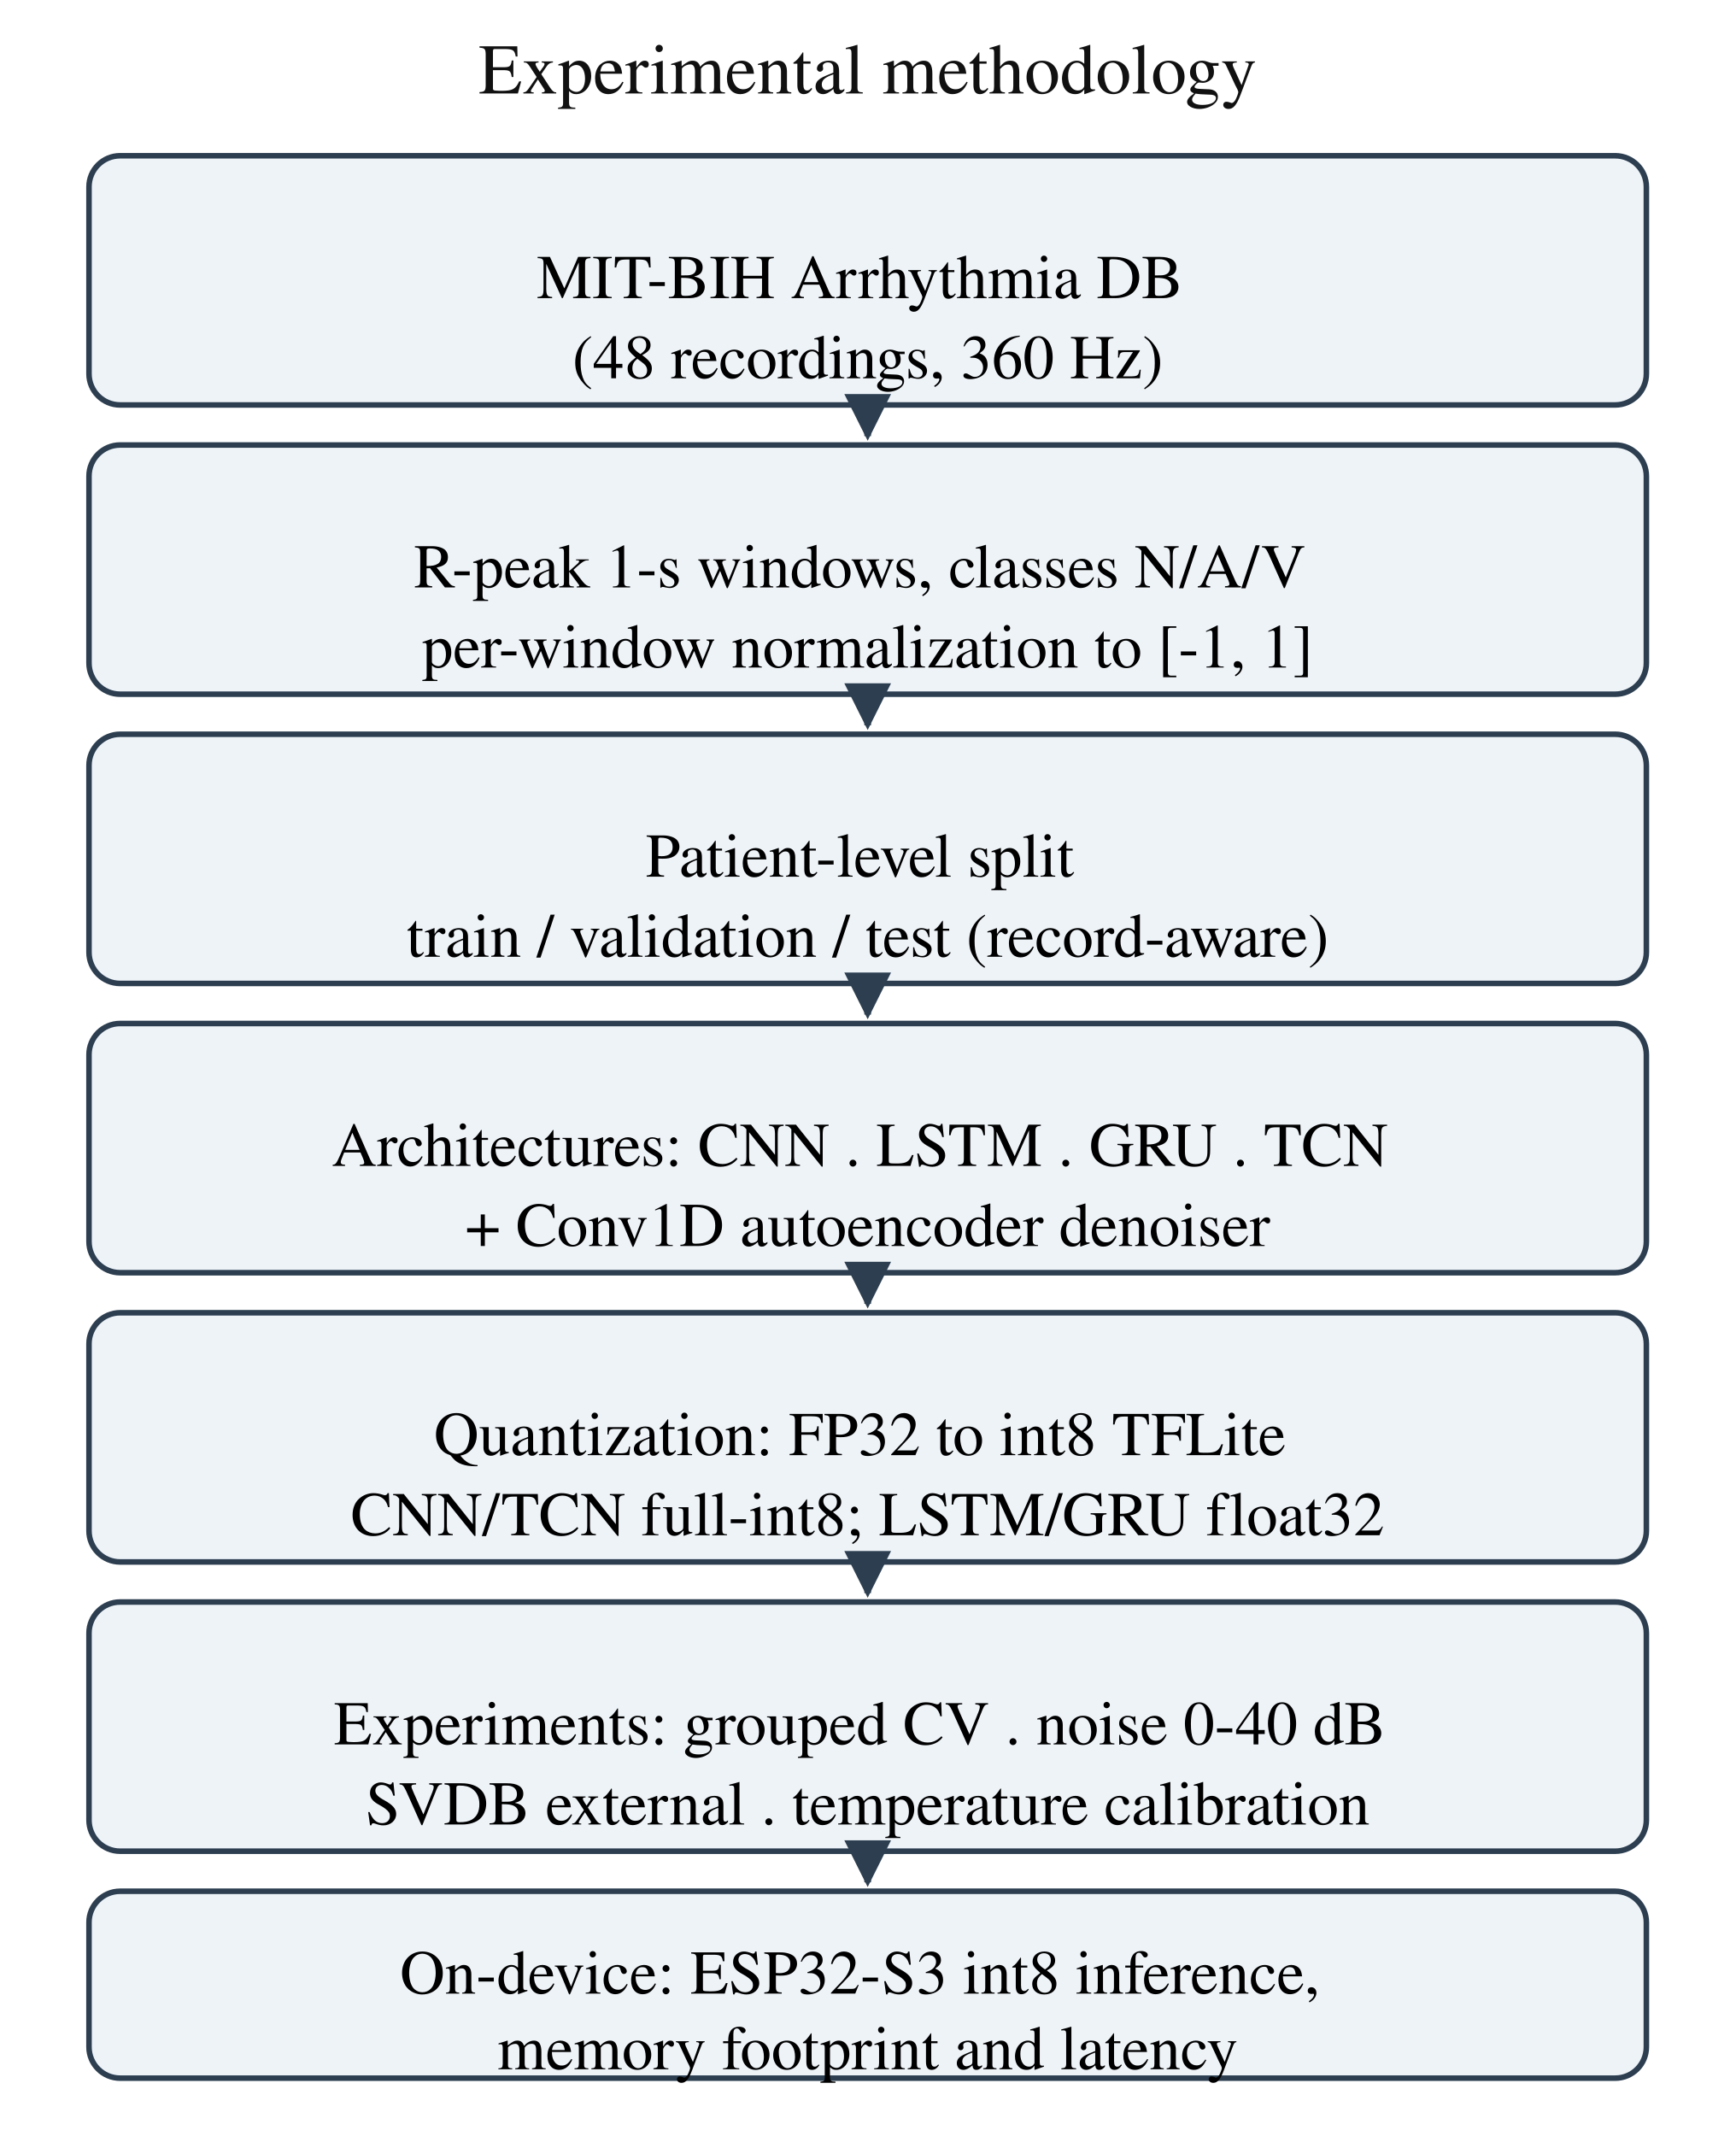
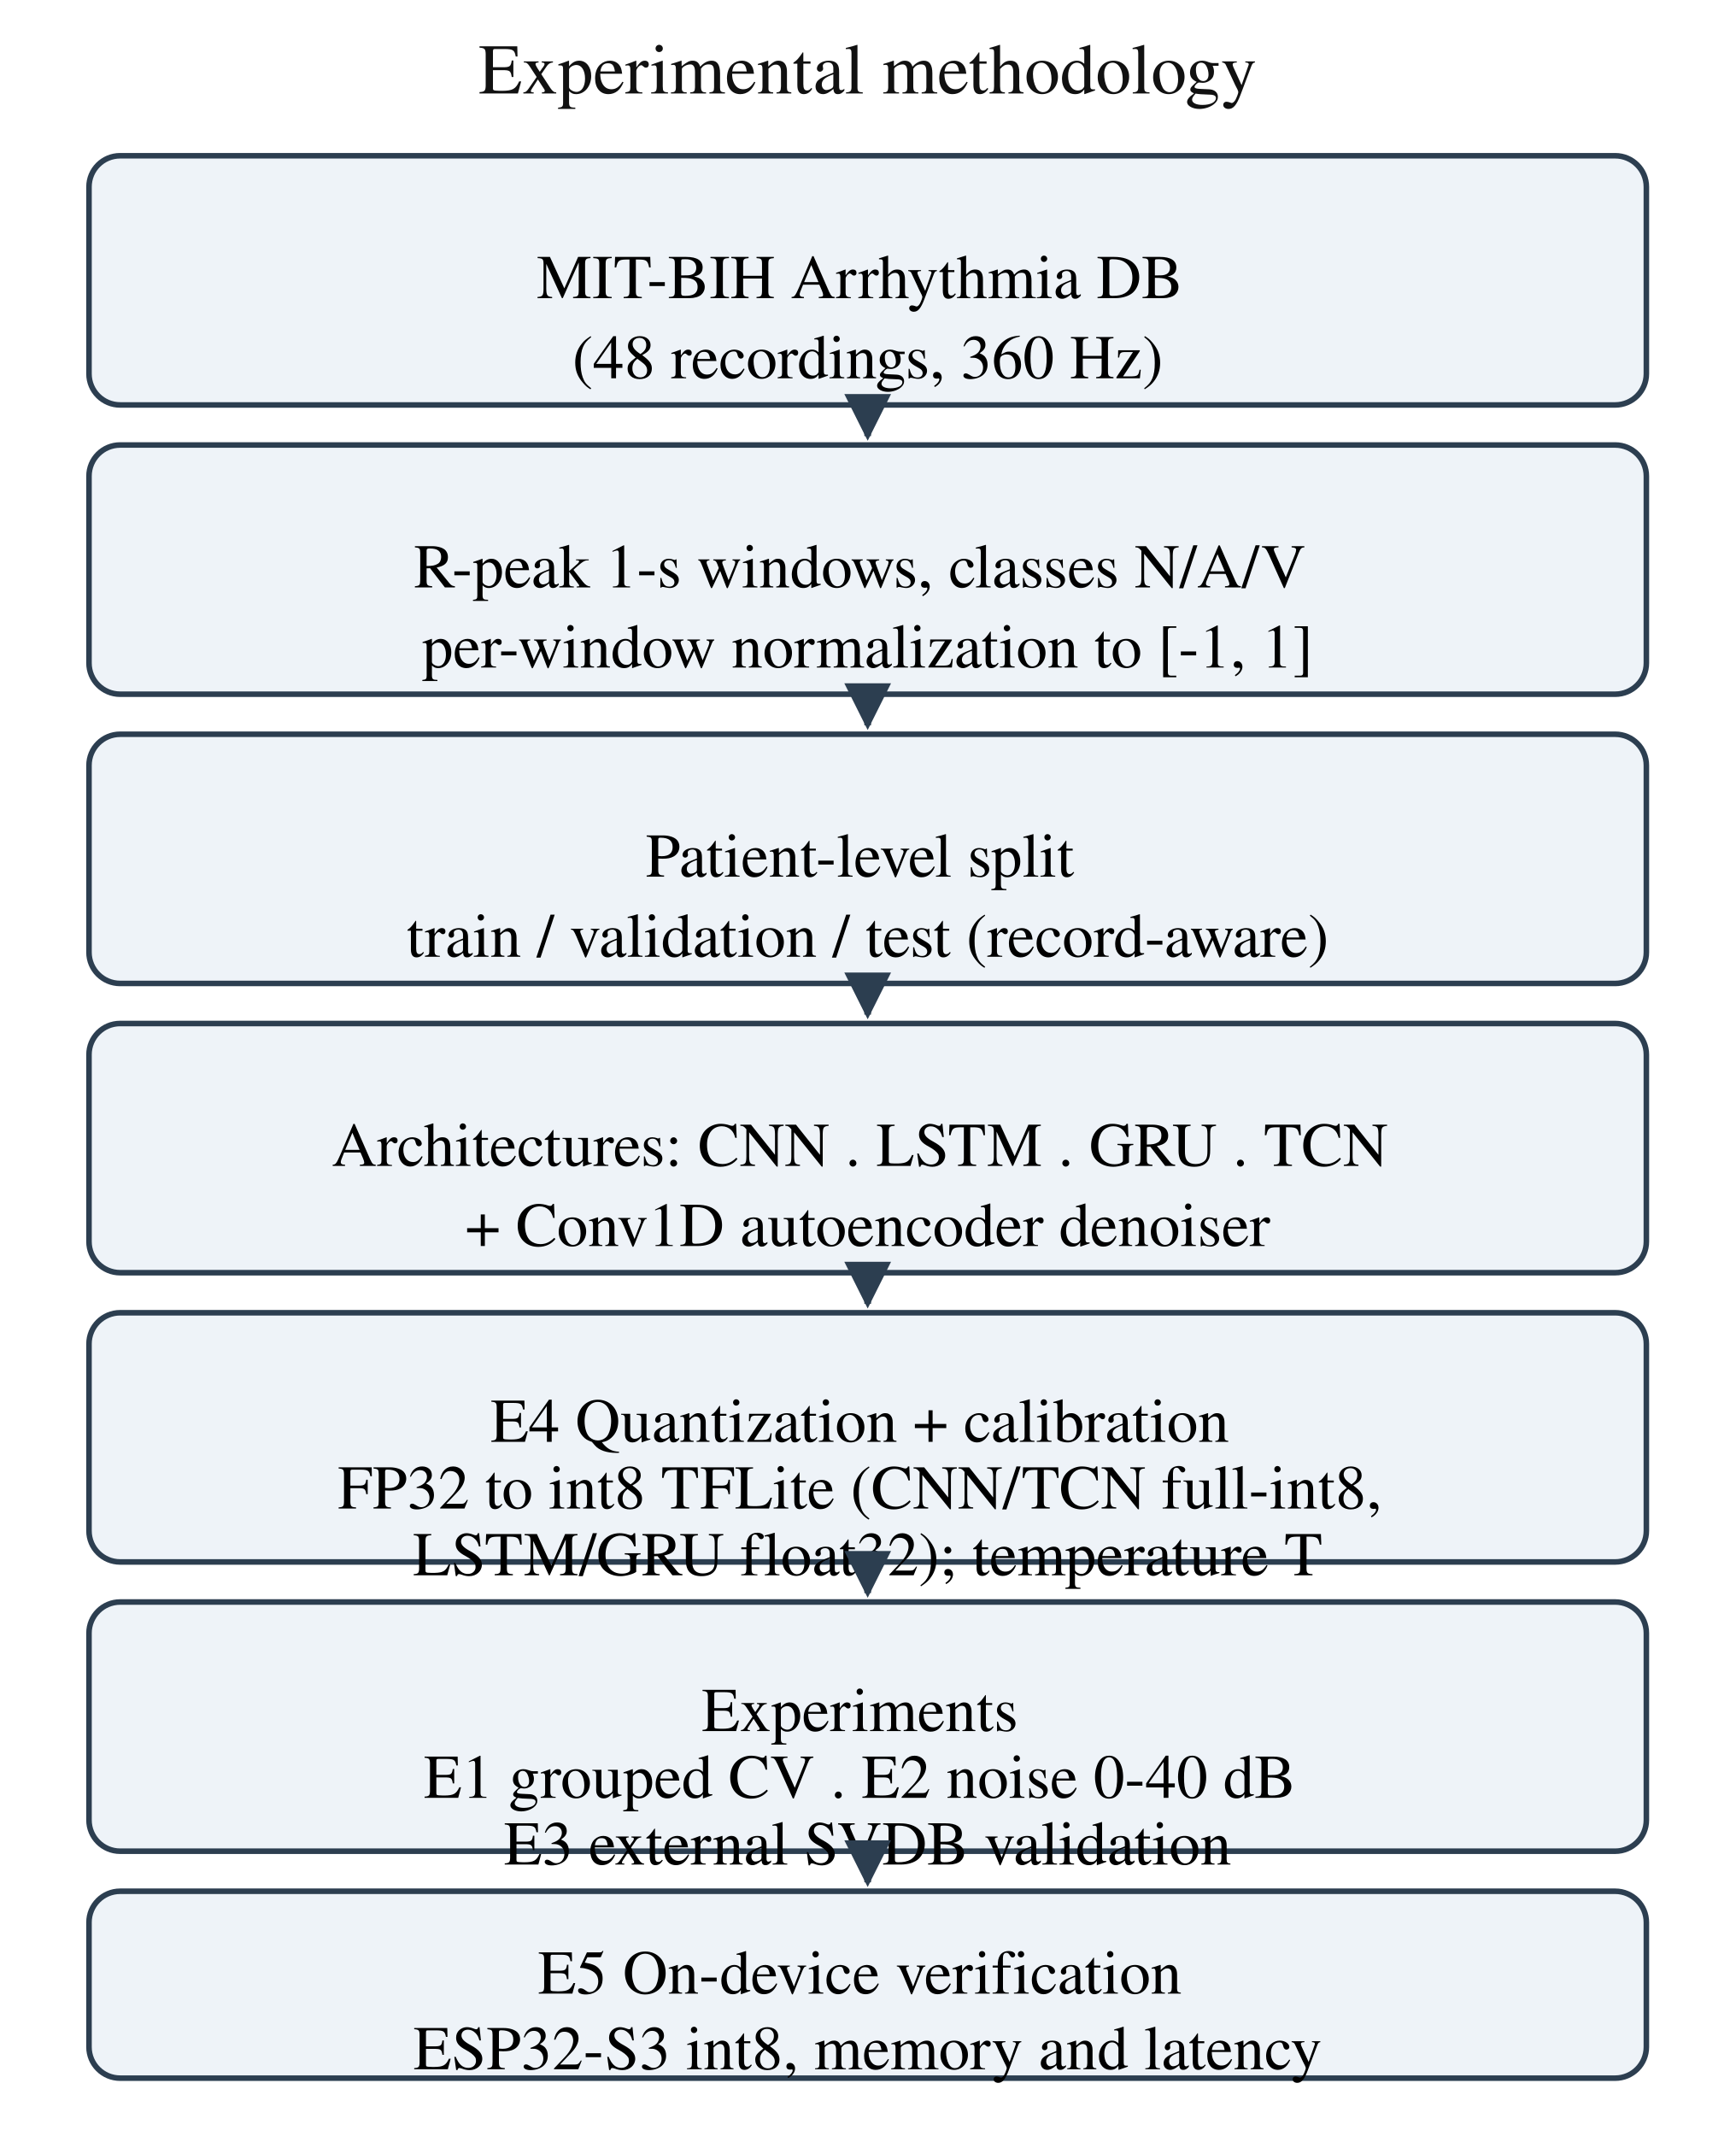
<svg xmlns="http://www.w3.org/2000/svg" viewBox="0 0 780 960" font-family="Times, serif" font-size="28">
  <defs>
    <marker id="arrM" viewBox="0 0 10 10" refX="9" refY="5" markerWidth="7" markerHeight="7" orient="auto-start-reverse">
      <path d="M 0 0 L 10 5 L 0 10 z" fill="#2c3e50" />
    </marker>
  </defs>
  <text x="390" y="42" text-anchor="middle" font-size="32" fill="#111">Experimental methodology</text>
  <g stroke="#2c3e50" stroke-width="2.5" fill="#eef3f8">
    <rect x="40" y="70" width="700" height="112" rx="14" />
    <rect x="40" y="200" width="700" height="112" rx="14" />
    <rect x="40" y="330" width="700" height="112" rx="14" />
    <rect x="40" y="460" width="700" height="112" rx="14" />
    <rect x="40" y="590" width="700" height="112" rx="14" />
    <rect x="40" y="720" width="700" height="112" rx="14" />
    <rect x="40" y="850" width="700" height="84" rx="14" />
  </g>
  <text x="390" y="122" text-anchor="middle">
    <tspan x="390" dy="12">MIT-BIH Arrhythmia DB</tspan>
    <tspan x="390" dy="36">(48 recordings, 360 Hz)</tspan>
  </text>
  <text x="390" y="252" text-anchor="middle">
    <tspan x="390" dy="12">R-peak 1-s windows, classes N/A/V</tspan>
    <tspan x="390" dy="36">per-window normalization to [-1, 1]</tspan>
  </text>
  <text x="390" y="382" text-anchor="middle">
    <tspan x="390" dy="12">Patient-level split</tspan>
    <tspan x="390" dy="36">train / validation / test (record-aware)</tspan>
  </text>
  <text x="390" y="512" text-anchor="middle">
    <tspan x="390" dy="12">Architectures: CNN . LSTM . GRU . TCN</tspan>
    <tspan x="390" dy="36">+ Conv1D autoencoder denoiser</tspan>
  </text>
-   <text x="390" y="642" text-anchor="middle">
-     <tspan x="390" dy="12">Quantization: FP32 to int8 TFLite</tspan>
-     <tspan x="390" dy="36">CNN/TCN full-int8; LSTM/GRU float32</tspan>
+   <text x="390" y="640" text-anchor="middle">
+     <tspan x="390" dy="8">E4 Quantization + calibration</tspan>
+     <tspan x="390" dy="30">FP32 to int8 TFLite (CNN/TCN full-int8,</tspan>
+     <tspan x="390" dy="30">LSTM/GRU float32); temperature T</tspan>
  </text>
-   <text x="390" y="772" text-anchor="middle">
-     <tspan x="390" dy="12">Experiments: grouped CV . noise 0-40 dB</tspan>
-     <tspan x="390" dy="36">SVDB external . temperature calibration</tspan>
+   <text x="390" y="770" text-anchor="middle">
+     <tspan x="390" dy="8">Experiments</tspan>
+     <tspan x="390" dy="30">E1 grouped CV . E2 noise 0-40 dB</tspan>
+     <tspan x="390" dy="30">E3 external SVDB validation</tspan>
  </text>
-   <text x="390" y="890" text-anchor="middle">
-     <tspan x="390" dy="6">On-device: ESP32-S3 int8 inference,</tspan>
-     <tspan x="390" dy="34">memory footprint and latency</tspan>
+   <text x="390" y="888" text-anchor="middle">
+     <tspan x="390" dy="8">E5 On-device verification</tspan>
+     <tspan x="390" dy="34">ESP32-S3 int8, memory and latency</tspan>
  </text>
  <line x1="390" y1="184" x2="390" y2="196" stroke="#2c3e50" stroke-width="3" marker-end="url(#arrM)" />
  <line x1="390" y1="314" x2="390" y2="326" stroke="#2c3e50" stroke-width="3" marker-end="url(#arrM)" />
  <line x1="390" y1="444" x2="390" y2="456" stroke="#2c3e50" stroke-width="3" marker-end="url(#arrM)" />
  <line x1="390" y1="574" x2="390" y2="586" stroke="#2c3e50" stroke-width="3" marker-end="url(#arrM)" />
  <line x1="390" y1="704" x2="390" y2="716" stroke="#2c3e50" stroke-width="3" marker-end="url(#arrM)" />
  <line x1="390" y1="834" x2="390" y2="846" stroke="#2c3e50" stroke-width="3" marker-end="url(#arrM)" />
</svg>
